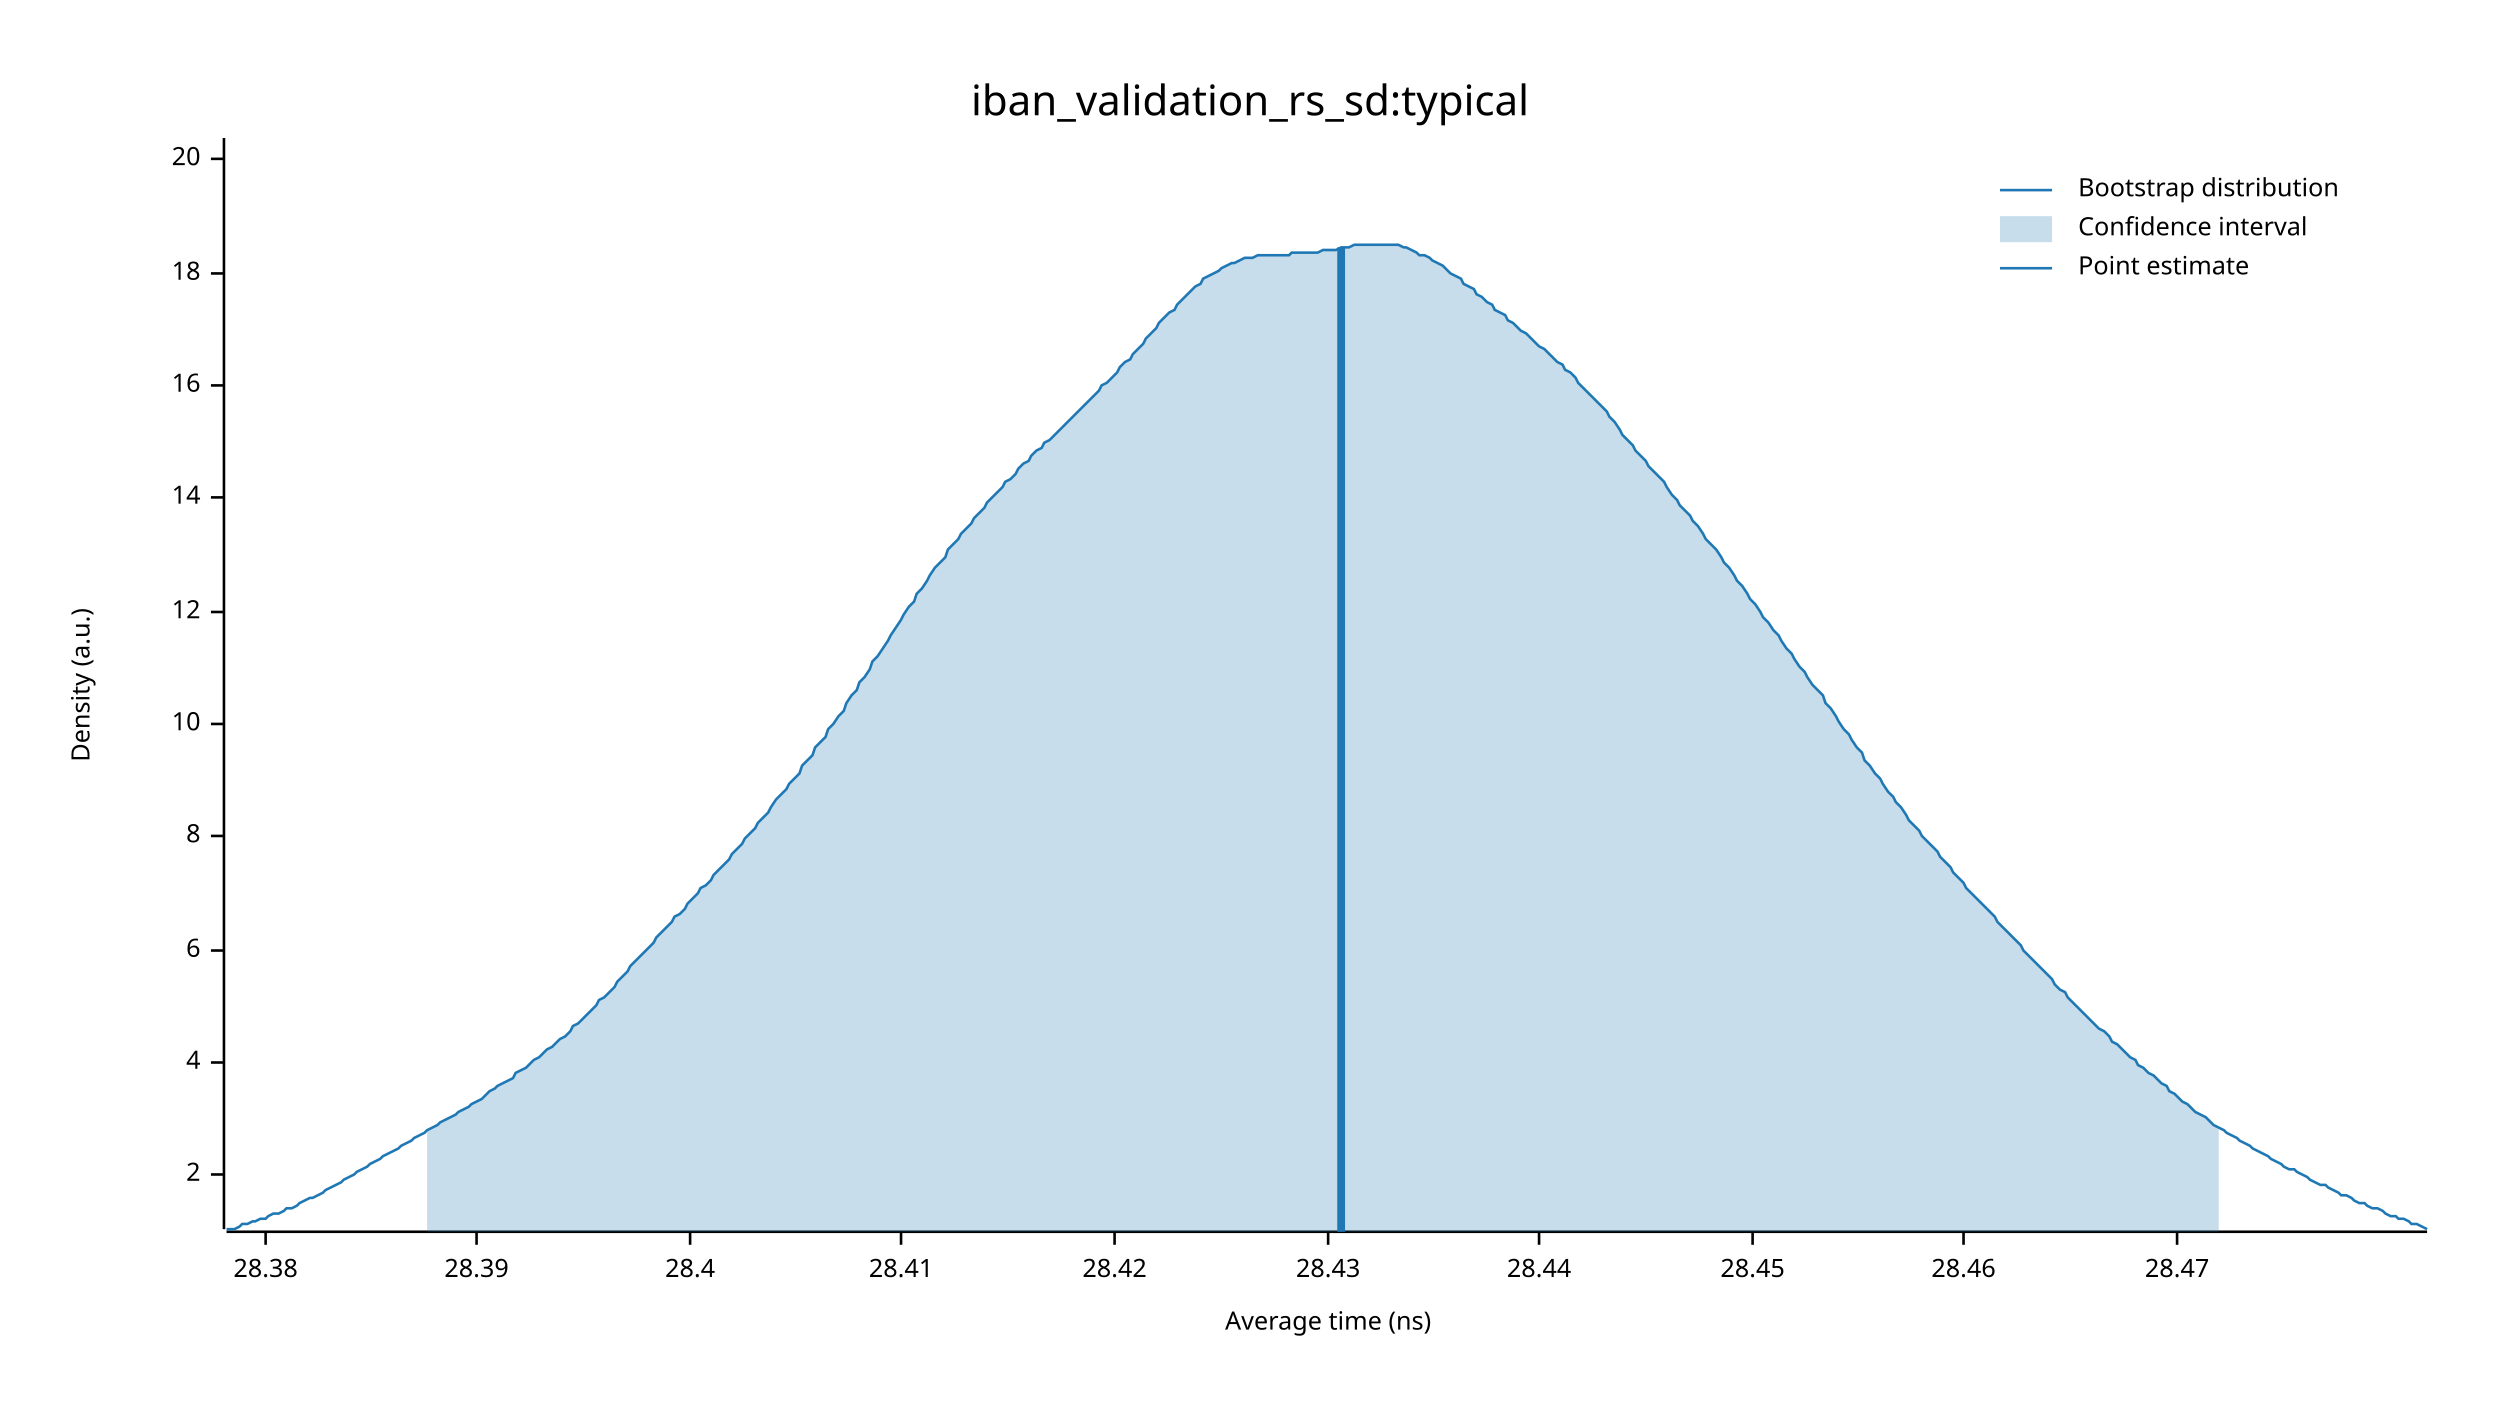
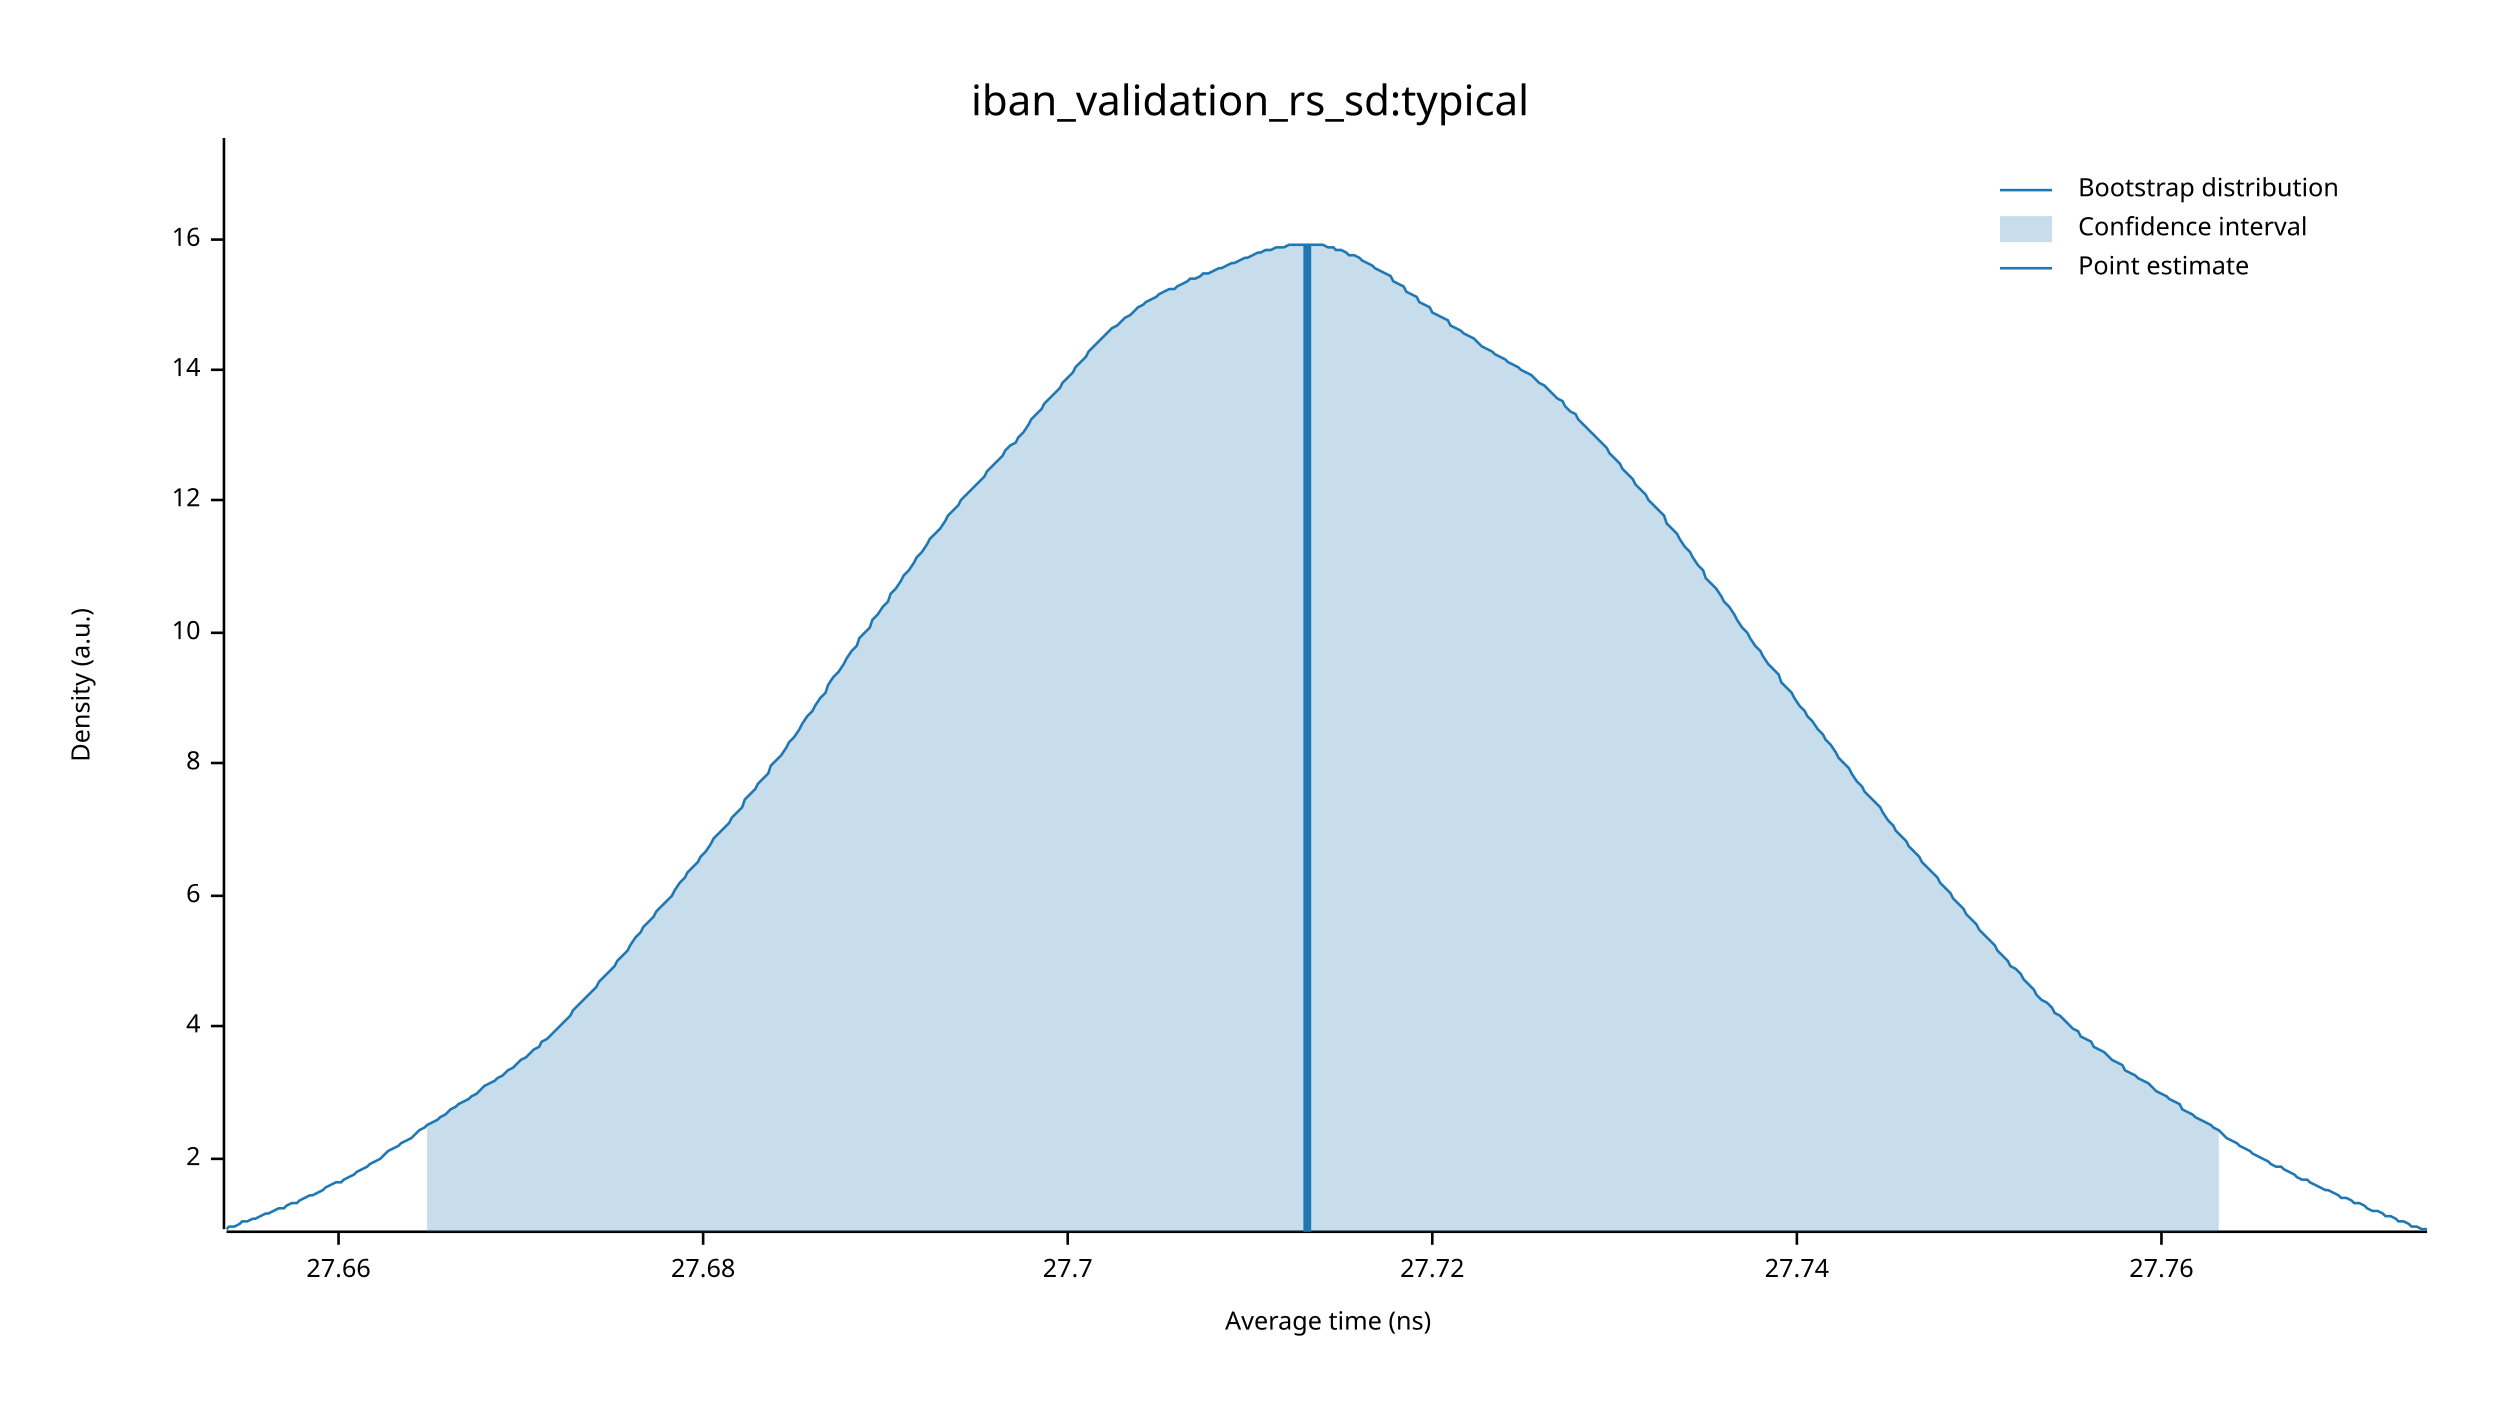
<svg xmlns="http://www.w3.org/2000/svg" width="960" height="540" viewBox="0 0 960 540">
  <text x="480" y="32" dy="0.76em" text-anchor="middle" font-family="sans-serif" font-size="16.129" opacity="1" fill="#000000">
iban_validation_rs_sd:typical
</text>
  <text x="27" y="263" dy="0.76em" text-anchor="middle" font-family="sans-serif" font-size="9.677" opacity="1" fill="#000000" transform="rotate(270, 27, 263)">
Density (a.u.)
</text>
  <text x="510" y="513" dy="-0.5ex" text-anchor="middle" font-family="sans-serif" font-size="9.677" opacity="1" fill="#000000">
Average time (ns)
</text>
  <polyline fill="none" opacity="1" stroke="#000000" stroke-width="1" points="86,53 86,472 " />
-   <text x="77" y="451" dy="0.5ex" text-anchor="end" font-family="sans-serif" font-size="9.677" opacity="1" fill="#000000">
+   <text x="77" y="445" dy="0.5ex" text-anchor="end" font-family="sans-serif" font-size="9.677" opacity="1" fill="#000000">
2
</text>
-   <polyline fill="none" opacity="1" stroke="#000000" stroke-width="1" points="81,451 86,451 " />
-   <text x="77" y="408" dy="0.5ex" text-anchor="end" font-family="sans-serif" font-size="9.677" opacity="1" fill="#000000">
+   <polyline fill="none" opacity="1" stroke="#000000" stroke-width="1" points="81,445 86,445 " />
+   <text x="77" y="394" dy="0.5ex" text-anchor="end" font-family="sans-serif" font-size="9.677" opacity="1" fill="#000000">
4
</text>
-   <polyline fill="none" opacity="1" stroke="#000000" stroke-width="1" points="81,408 86,408 " />
-   <text x="77" y="365" dy="0.5ex" text-anchor="end" font-family="sans-serif" font-size="9.677" opacity="1" fill="#000000">
+   <polyline fill="none" opacity="1" stroke="#000000" stroke-width="1" points="81,394 86,394 " />
+   <text x="77" y="344" dy="0.5ex" text-anchor="end" font-family="sans-serif" font-size="9.677" opacity="1" fill="#000000">
6
</text>
-   <polyline fill="none" opacity="1" stroke="#000000" stroke-width="1" points="81,365 86,365 " />
-   <text x="77" y="321" dy="0.5ex" text-anchor="end" font-family="sans-serif" font-size="9.677" opacity="1" fill="#000000">
+   <polyline fill="none" opacity="1" stroke="#000000" stroke-width="1" points="81,344 86,344 " />
+   <text x="77" y="293" dy="0.5ex" text-anchor="end" font-family="sans-serif" font-size="9.677" opacity="1" fill="#000000">
8
</text>
-   <polyline fill="none" opacity="1" stroke="#000000" stroke-width="1" points="81,321 86,321 " />
-   <text x="77" y="278" dy="0.5ex" text-anchor="end" font-family="sans-serif" font-size="9.677" opacity="1" fill="#000000">
+   <polyline fill="none" opacity="1" stroke="#000000" stroke-width="1" points="81,293 86,293 " />
+   <text x="77" y="243" dy="0.5ex" text-anchor="end" font-family="sans-serif" font-size="9.677" opacity="1" fill="#000000">
10
</text>
-   <polyline fill="none" opacity="1" stroke="#000000" stroke-width="1" points="81,278 86,278 " />
-   <text x="77" y="235" dy="0.5ex" text-anchor="end" font-family="sans-serif" font-size="9.677" opacity="1" fill="#000000">
+   <polyline fill="none" opacity="1" stroke="#000000" stroke-width="1" points="81,243 86,243 " />
+   <text x="77" y="192" dy="0.5ex" text-anchor="end" font-family="sans-serif" font-size="9.677" opacity="1" fill="#000000">
12
</text>
-   <polyline fill="none" opacity="1" stroke="#000000" stroke-width="1" points="81,235 86,235 " />
-   <text x="77" y="191" dy="0.5ex" text-anchor="end" font-family="sans-serif" font-size="9.677" opacity="1" fill="#000000">
+   <polyline fill="none" opacity="1" stroke="#000000" stroke-width="1" points="81,192 86,192 " />
+   <text x="77" y="142" dy="0.5ex" text-anchor="end" font-family="sans-serif" font-size="9.677" opacity="1" fill="#000000">
14
</text>
-   <polyline fill="none" opacity="1" stroke="#000000" stroke-width="1" points="81,191 86,191 " />
-   <text x="77" y="148" dy="0.5ex" text-anchor="end" font-family="sans-serif" font-size="9.677" opacity="1" fill="#000000">
+   <polyline fill="none" opacity="1" stroke="#000000" stroke-width="1" points="81,142 86,142 " />
+   <text x="77" y="92" dy="0.5ex" text-anchor="end" font-family="sans-serif" font-size="9.677" opacity="1" fill="#000000">
16
</text>
-   <polyline fill="none" opacity="1" stroke="#000000" stroke-width="1" points="81,148 86,148 " />
-   <text x="77" y="105" dy="0.5ex" text-anchor="end" font-family="sans-serif" font-size="9.677" opacity="1" fill="#000000">
- 18
+   <polyline fill="none" opacity="1" stroke="#000000" stroke-width="1" points="81,92 86,92 " />
+   <polyline fill="none" opacity="1" stroke="#000000" stroke-width="1" points="87,473 932,473 " />
+   <text x="130" y="483" dy="0.76em" text-anchor="middle" font-family="sans-serif" font-size="9.677" opacity="1" fill="#000000">
+ 27.66
</text>
-   <polyline fill="none" opacity="1" stroke="#000000" stroke-width="1" points="81,105 86,105 " />
-   <text x="77" y="61" dy="0.5ex" text-anchor="end" font-family="sans-serif" font-size="9.677" opacity="1" fill="#000000">
- 20
+   <polyline fill="none" opacity="1" stroke="#000000" stroke-width="1" points="130,473 130,478 " />
+   <text x="270" y="483" dy="0.76em" text-anchor="middle" font-family="sans-serif" font-size="9.677" opacity="1" fill="#000000">
+ 27.68
</text>
-   <polyline fill="none" opacity="1" stroke="#000000" stroke-width="1" points="81,61 86,61 " />
-   <polyline fill="none" opacity="1" stroke="#000000" stroke-width="1" points="87,473 932,473 " />
-   <text x="102" y="483" dy="0.76em" text-anchor="middle" font-family="sans-serif" font-size="9.677" opacity="1" fill="#000000">
- 28.38
+   <polyline fill="none" opacity="1" stroke="#000000" stroke-width="1" points="270,473 270,478 " />
+   <text x="410" y="483" dy="0.76em" text-anchor="middle" font-family="sans-serif" font-size="9.677" opacity="1" fill="#000000">
+ 27.7
</text>
-   <polyline fill="none" opacity="1" stroke="#000000" stroke-width="1" points="102,473 102,478 " />
-   <text x="183" y="483" dy="0.76em" text-anchor="middle" font-family="sans-serif" font-size="9.677" opacity="1" fill="#000000">
- 28.39
+   <polyline fill="none" opacity="1" stroke="#000000" stroke-width="1" points="410,473 410,478 " />
+   <text x="550" y="483" dy="0.76em" text-anchor="middle" font-family="sans-serif" font-size="9.677" opacity="1" fill="#000000">
+ 27.72
</text>
-   <polyline fill="none" opacity="1" stroke="#000000" stroke-width="1" points="183,473 183,478 " />
-   <text x="265" y="483" dy="0.76em" text-anchor="middle" font-family="sans-serif" font-size="9.677" opacity="1" fill="#000000">
- 28.4
+   <polyline fill="none" opacity="1" stroke="#000000" stroke-width="1" points="550,473 550,478 " />
+   <text x="690" y="483" dy="0.76em" text-anchor="middle" font-family="sans-serif" font-size="9.677" opacity="1" fill="#000000">
+ 27.74
</text>
-   <polyline fill="none" opacity="1" stroke="#000000" stroke-width="1" points="265,473 265,478 " />
-   <text x="346" y="483" dy="0.76em" text-anchor="middle" font-family="sans-serif" font-size="9.677" opacity="1" fill="#000000">
- 28.41
+   <polyline fill="none" opacity="1" stroke="#000000" stroke-width="1" points="690,473 690,478 " />
+   <text x="830" y="483" dy="0.76em" text-anchor="middle" font-family="sans-serif" font-size="9.677" opacity="1" fill="#000000">
+ 27.76
</text>
-   <polyline fill="none" opacity="1" stroke="#000000" stroke-width="1" points="346,473 346,478 " />
-   <text x="428" y="483" dy="0.76em" text-anchor="middle" font-family="sans-serif" font-size="9.677" opacity="1" fill="#000000">
- 28.42
- </text>
-   <polyline fill="none" opacity="1" stroke="#000000" stroke-width="1" points="428,473 428,478 " />
-   <text x="510" y="483" dy="0.76em" text-anchor="middle" font-family="sans-serif" font-size="9.677" opacity="1" fill="#000000">
- 28.43
- </text>
-   <polyline fill="none" opacity="1" stroke="#000000" stroke-width="1" points="510,473 510,478 " />
-   <text x="591" y="483" dy="0.76em" text-anchor="middle" font-family="sans-serif" font-size="9.677" opacity="1" fill="#000000">
- 28.44
- </text>
-   <polyline fill="none" opacity="1" stroke="#000000" stroke-width="1" points="591,473 591,478 " />
-   <text x="673" y="483" dy="0.76em" text-anchor="middle" font-family="sans-serif" font-size="9.677" opacity="1" fill="#000000">
- 28.45
- </text>
-   <polyline fill="none" opacity="1" stroke="#000000" stroke-width="1" points="673,473 673,478 " />
-   <text x="754" y="483" dy="0.76em" text-anchor="middle" font-family="sans-serif" font-size="9.677" opacity="1" fill="#000000">
- 28.46
- </text>
-   <polyline fill="none" opacity="1" stroke="#000000" stroke-width="1" points="754,473 754,478 " />
-   <text x="836" y="483" dy="0.76em" text-anchor="middle" font-family="sans-serif" font-size="9.677" opacity="1" fill="#000000">
- 28.47
- </text>
-   <polyline fill="none" opacity="1" stroke="#000000" stroke-width="1" points="836,473 836,478 " />
-   <polyline fill="none" opacity="1" stroke="#1F78B4" stroke-width="1" points="87,472 88,472 90,472 92,471 93,470 95,470 97,469 98,469 100,468 102,468 103,467 105,466 107,466 109,465 110,464 112,464 114,463 115,462 117,461 119,460 120,460 122,459 124,458 125,457 127,456 129,455 131,454 132,453 134,452 136,451 137,450 139,449 141,448 142,447 144,446 146,445 147,444 149,443 151,442 153,441 154,440 156,439 158,438 159,437 161,436 163,435 164,434 166,433 168,432 169,431 171,430 173,429 175,428 176,427 178,426 180,425 181,424 183,423 185,422 186,421 188,419 190,418 191,417 193,416 195,415 197,414 198,412 200,411 202,410 203,409 205,407 207,406 208,405 210,403 212,402 214,400 215,399 217,398 219,396 220,394 222,393 224,391 225,390 227,388 229,386 230,384 232,383 234,381 236,379 237,377 239,375 241,373 242,371 244,369 246,367 247,366 249,364 251,362 252,360 254,358 256,356 258,354 259,352 261,351 263,349 264,347 266,345 268,343 269,341 271,340 273,338 274,336 276,334 278,332 280,330 281,328 283,326 285,324 286,322 288,320 290,318 291,316 293,314 295,312 296,310 298,307 300,305 302,303 303,301 305,299 307,297 308,294 310,292 312,290 313,287 315,285 317,283 318,280 320,278 322,275 324,273 325,270 327,267 329,265 330,262 332,260 334,257 335,254 337,252 339,249 341,246 342,244 344,241 346,238 347,236 349,233 351,231 352,228 354,226 356,223 357,221 359,218 361,216 363,214 364,211 366,209 368,207 369,205 371,203 373,201 374,199 376,197 378,195 379,193 381,191 383,189 385,187 386,185 388,184 390,182 391,180 393,178 395,177 396,175 398,173 400,172 401,170 403,169 405,167 407,165 408,164 410,162 412,160 413,159 415,157 417,155 418,154 420,152 422,150 423,148 425,147 427,145 429,143 430,141 432,139 434,138 435,136 437,134 439,132 440,130 442,128 444,126 445,124 447,122 449,120 451,119 452,117 454,115 456,113 457,112 459,110 461,109 462,107 464,106 466,105 468,104 469,103 471,102 473,101 474,101 476,100 478,99 479,99 481,99 483,98 484,98 486,98 488,98 490,98 491,98 493,98 495,98 496,97 498,97 500,97 501,97 503,97 505,97 506,97 508,96 510,96 512,96 513,96 515,95 517,95 518,95 520,94 522,94 523,94 525,94 527,94 528,94 530,94 532,94 534,94 535,94 537,94 539,95 540,95 542,96 544,97 545,98 547,98 549,99 550,100 552,101 554,102 556,104 557,105 559,106 561,107 562,109 564,110 566,111 567,113 569,114 571,116 573,117 574,119 576,120 578,121 579,123 581,124 583,126 584,127 586,128 588,130 589,131 591,133 593,134 595,136 596,137 598,139 600,140 601,142 603,143 605,145 606,147 608,149 610,151 611,152 613,154 615,156 617,158 618,160 620,162 622,165 623,167 625,169 627,171 628,173 630,175 632,177 633,179 635,181 637,183 639,185 640,187 642,190 644,192 645,194 647,196 649,198 650,200 652,202 654,205 655,207 657,209 659,211 661,214 662,216 664,218 666,221 667,223 669,225 671,228 672,230 674,232 676,235 677,237 679,239 681,242 683,244 684,246 686,249 688,251 689,253 691,256 693,258 694,260 696,263 698,265 700,267 701,270 703,272 705,275 706,277 708,280 710,282 711,284 713,287 715,289 716,292 718,294 720,297 722,299 723,301 725,304 727,306 728,308 730,310 732,313 733,315 735,317 737,319 738,321 740,323 742,325 744,327 745,329 747,331 749,333 750,335 752,337 754,339 755,341 757,343 759,345 760,346 762,348 764,350 766,352 767,354 769,356 771,358 772,359 774,361 776,363 777,365 779,367 781,369 782,370 784,372 786,374 788,376 789,378 791,380 793,381 794,383 796,385 798,387 799,388 801,390 803,392 804,393 806,395 808,396 810,398 811,400 813,401 815,403 816,404 818,406 820,407 821,409 823,410 825,412 827,413 828,414 830,416 832,417 833,419 835,420 837,422 838,423 840,424 842,426 843,427 845,428 847,429 849,431 850,432 852,433 854,434 855,435 857,436 859,437 860,438 862,439 864,440 865,441 867,442 869,443 871,444 872,445 874,446 876,447 877,448 879,449 881,449 882,450 884,451 886,452 887,453 889,454 891,455 893,455 894,456 896,457 898,458 899,459 901,459 903,460 904,461 906,462 908,462 909,463 911,464 913,464 915,465 916,466 918,467 920,467 921,468 923,468 925,469 926,470 928,470 930,471 932,472 " />
-   <polygon opacity="0.25" fill="#1F78B4" points="164,434 166,433 168,432 169,431 171,430 173,429 175,428 176,427 178,426 180,425 181,424 183,423 185,422 186,421 188,419 190,418 191,417 193,416 195,415 197,414 198,412 200,411 202,410 203,409 205,407 207,406 208,405 210,403 212,402 214,400 215,399 217,398 219,396 220,394 222,393 224,391 225,390 227,388 229,386 230,384 232,383 234,381 236,379 237,377 239,375 241,373 242,371 244,369 246,367 247,366 249,364 251,362 252,360 254,358 256,356 258,354 259,352 261,351 263,349 264,347 266,345 268,343 269,341 271,340 273,338 274,336 276,334 278,332 280,330 281,328 283,326 285,324 286,322 288,320 290,318 291,316 293,314 295,312 296,310 298,307 300,305 302,303 303,301 305,299 307,297 308,294 310,292 312,290 313,287 315,285 317,283 318,280 320,278 322,275 324,273 325,270 327,267 329,265 330,262 332,260 334,257 335,254 337,252 339,249 341,246 342,244 344,241 346,238 347,236 349,233 351,231 352,228 354,226 356,223 357,221 359,218 361,216 363,214 364,211 366,209 368,207 369,205 371,203 373,201 374,199 376,197 378,195 379,193 381,191 383,189 385,187 386,185 388,184 390,182 391,180 393,178 395,177 396,175 398,173 400,172 401,170 403,169 405,167 407,165 408,164 410,162 412,160 413,159 415,157 417,155 418,154 420,152 422,150 423,148 425,147 427,145 429,143 430,141 432,139 434,138 435,136 437,134 439,132 440,130 442,128 444,126 445,124 447,122 449,120 451,119 452,117 454,115 456,113 457,112 459,110 461,109 462,107 464,106 466,105 468,104 469,103 471,102 473,101 474,101 476,100 478,99 479,99 481,99 483,98 484,98 486,98 488,98 490,98 491,98 493,98 495,98 496,97 498,97 500,97 501,97 503,97 505,97 506,97 508,96 510,96 512,96 513,96 515,95 517,95 518,95 520,94 522,94 523,94 525,94 527,94 528,94 530,94 532,94 534,94 535,94 537,94 539,95 540,95 542,96 544,97 545,98 547,98 549,99 550,100 552,101 554,102 556,104 557,105 559,106 561,107 562,109 564,110 566,111 567,113 569,114 571,116 573,117 574,119 576,120 578,121 579,123 581,124 583,126 584,127 586,128 588,130 589,131 591,133 593,134 595,136 596,137 598,139 600,140 601,142 603,143 605,145 606,147 608,149 610,151 611,152 613,154 615,156 617,158 618,160 620,162 622,165 623,167 625,169 627,171 628,173 630,175 632,177 633,179 635,181 637,183 639,185 640,187 642,190 644,192 645,194 647,196 649,198 650,200 652,202 654,205 655,207 657,209 659,211 661,214 662,216 664,218 666,221 667,223 669,225 671,228 672,230 674,232 676,235 677,237 679,239 681,242 683,244 684,246 686,249 688,251 689,253 691,256 693,258 694,260 696,263 698,265 700,267 701,270 703,272 705,275 706,277 708,280 710,282 711,284 713,287 715,289 716,292 718,294 720,297 722,299 723,301 725,304 727,306 728,308 730,310 732,313 733,315 735,317 737,319 738,321 740,323 742,325 744,327 745,329 747,331 749,333 750,335 752,337 754,339 755,341 757,343 759,345 760,346 762,348 764,350 766,352 767,354 769,356 771,358 772,359 774,361 776,363 777,365 779,367 781,369 782,370 784,372 786,374 788,376 789,378 791,380 793,381 794,383 796,385 798,387 799,388 801,390 803,392 804,393 806,395 808,396 810,398 811,400 813,401 815,403 816,404 818,406 820,407 821,409 823,410 825,412 827,413 828,414 830,416 832,417 833,419 835,420 837,422 838,423 840,424 842,426 843,427 845,428 847,429 849,431 850,432 852,433 852,473 164,473 " />
-   <polyline fill="none" opacity="1" stroke="#1F78B4" stroke-width="3" points="515,473 515,95 " />
+   <polyline fill="none" opacity="1" stroke="#000000" stroke-width="1" points="830,473 830,478 " />
+   <polyline fill="none" opacity="1" stroke="#1F78B4" stroke-width="1" points="87,472 88,471 90,471 92,470 93,469 95,469 97,468 98,468 100,467 102,466 103,466 105,465 107,464 109,464 110,463 112,462 114,462 115,461 117,460 119,459 120,459 122,458 124,457 125,456 127,455 129,454 131,454 132,453 134,452 136,451 137,450 139,449 141,448 142,447 144,446 146,445 147,444 149,442 151,441 153,440 154,439 156,438 158,437 159,436 161,434 163,433 164,432 166,431 168,430 169,429 171,428 173,426 175,425 176,424 178,423 180,422 181,421 183,420 185,418 186,417 188,416 190,415 191,414 193,413 195,411 197,410 198,409 200,407 202,406 203,405 205,403 207,402 208,400 210,399 212,397 214,395 215,394 217,392 219,390 220,388 222,386 224,384 225,383 227,381 229,379 230,377 232,375 234,373 236,371 237,369 239,367 241,365 242,363 244,360 246,358 247,356 249,354 251,352 252,350 254,348 256,346 258,344 259,342 261,339 263,337 264,335 266,333 268,331 269,329 271,327 273,324 274,322 276,320 278,318 280,316 281,314 283,312 285,310 286,307 288,305 290,303 291,301 293,299 295,297 296,294 298,292 300,290 302,287 303,285 305,283 307,280 308,278 310,275 312,273 313,271 315,268 317,266 318,263 320,260 322,258 324,255 325,253 327,250 329,248 330,245 332,243 334,241 335,238 337,236 339,233 341,231 342,228 344,226 346,223 347,221 349,219 351,216 352,214 354,212 356,209 357,207 359,205 361,203 363,200 364,198 366,196 368,194 369,192 371,190 373,188 374,187 376,185 378,183 379,181 381,179 383,177 385,175 386,173 388,171 390,170 391,168 393,166 395,163 396,161 398,159 400,157 401,155 403,153 405,151 407,149 408,147 410,145 412,143 413,141 415,139 417,137 418,135 420,133 422,131 423,130 425,128 427,126 429,125 430,124 432,122 434,121 435,120 437,118 439,117 440,116 442,115 444,114 445,113 447,112 449,111 451,111 452,110 454,109 456,108 457,107 459,107 461,106 462,105 464,105 466,104 468,103 469,103 471,102 473,101 474,101 476,100 478,99 479,99 481,98 483,97 484,97 486,96 488,96 490,95 491,95 493,95 495,94 496,94 498,94 500,94 501,94 503,94 505,94 506,94 508,94 510,95 512,95 513,96 515,96 517,97 518,98 520,98 522,99 523,100 525,101 527,102 528,103 530,104 532,105 534,106 535,108 537,109 539,110 540,112 542,113 544,114 545,116 547,117 549,118 550,120 552,121 554,122 556,123 557,125 559,126 561,127 562,128 564,129 566,130 567,131 569,133 571,134 573,135 574,136 576,137 578,138 579,139 581,140 583,141 584,142 586,143 588,144 589,145 591,147 593,148 595,150 596,151 598,153 600,154 601,156 603,158 605,159 606,161 608,163 610,165 611,166 613,168 615,170 617,172 618,174 620,176 622,178 623,180 625,182 627,184 628,186 630,188 632,190 633,192 635,194 637,196 639,198 640,201 642,203 644,205 645,207 647,210 649,212 650,214 652,217 654,219 655,222 657,224 659,226 661,229 662,231 664,233 666,236 667,238 669,241 671,243 672,245 674,248 676,250 677,252 679,255 681,257 683,259 684,262 686,264 688,266 689,268 691,271 693,273 694,275 696,277 698,280 700,282 701,284 703,286 705,289 706,291 708,293 710,295 711,297 713,300 715,302 716,304 718,306 720,308 722,310 723,312 725,315 727,317 728,319 730,321 732,323 733,325 735,327 737,329 738,331 740,333 742,335 744,337 745,339 747,341 749,343 750,345 752,347 754,349 755,351 757,353 759,355 760,357 762,359 764,361 766,363 767,365 769,367 771,369 772,371 774,372 776,374 777,376 779,378 781,380 782,382 784,384 786,385 788,387 789,389 791,390 793,392 794,393 796,395 798,396 799,398 801,399 803,400 804,402 806,403 808,404 810,406 811,407 813,408 815,409 816,411 818,412 820,413 821,414 823,415 825,416 827,418 828,419 830,420 832,421 833,422 835,423 837,424 838,426 840,427 842,428 843,429 845,430 847,431 849,432 850,433 852,434 854,436 855,437 857,438 859,439 860,440 862,441 864,442 865,443 867,444 869,445 871,446 872,447 874,448 876,448 877,449 879,450 881,451 882,452 884,453 886,453 887,454 889,455 891,456 893,457 894,457 896,458 898,459 899,460 901,460 903,461 904,462 906,462 908,463 909,464 911,465 913,465 915,466 916,467 918,467 920,468 921,469 923,469 925,470 926,471 928,471 930,472 932,472 " />
+   <polygon opacity="0.25" fill="#1F78B4" points="164,432 166,431 168,430 169,429 171,428 173,426 175,425 176,424 178,423 180,422 181,421 183,420 185,418 186,417 188,416 190,415 191,414 193,413 195,411 197,410 198,409 200,407 202,406 203,405 205,403 207,402 208,400 210,399 212,397 214,395 215,394 217,392 219,390 220,388 222,386 224,384 225,383 227,381 229,379 230,377 232,375 234,373 236,371 237,369 239,367 241,365 242,363 244,360 246,358 247,356 249,354 251,352 252,350 254,348 256,346 258,344 259,342 261,339 263,337 264,335 266,333 268,331 269,329 271,327 273,324 274,322 276,320 278,318 280,316 281,314 283,312 285,310 286,307 288,305 290,303 291,301 293,299 295,297 296,294 298,292 300,290 302,287 303,285 305,283 307,280 308,278 310,275 312,273 313,271 315,268 317,266 318,263 320,260 322,258 324,255 325,253 327,250 329,248 330,245 332,243 334,241 335,238 337,236 339,233 341,231 342,228 344,226 346,223 347,221 349,219 351,216 352,214 354,212 356,209 357,207 359,205 361,203 363,200 364,198 366,196 368,194 369,192 371,190 373,188 374,187 376,185 378,183 379,181 381,179 383,177 385,175 386,173 388,171 390,170 391,168 393,166 395,163 396,161 398,159 400,157 401,155 403,153 405,151 407,149 408,147 410,145 412,143 413,141 415,139 417,137 418,135 420,133 422,131 423,130 425,128 427,126 429,125 430,124 432,122 434,121 435,120 437,118 439,117 440,116 442,115 444,114 445,113 447,112 449,111 451,111 452,110 454,109 456,108 457,107 459,107 461,106 462,105 464,105 466,104 468,103 469,103 471,102 473,101 474,101 476,100 478,99 479,99 481,98 483,97 484,97 486,96 488,96 490,95 491,95 493,95 495,94 496,94 498,94 500,94 501,94 503,94 505,94 506,94 508,94 510,95 512,95 513,96 515,96 517,97 518,98 520,98 522,99 523,100 525,101 527,102 528,103 530,104 532,105 534,106 535,108 537,109 539,110 540,112 542,113 544,114 545,116 547,117 549,118 550,120 552,121 554,122 556,123 557,125 559,126 561,127 562,128 564,129 566,130 567,131 569,133 571,134 573,135 574,136 576,137 578,138 579,139 581,140 583,141 584,142 586,143 588,144 589,145 591,147 593,148 595,150 596,151 598,153 600,154 601,156 603,158 605,159 606,161 608,163 610,165 611,166 613,168 615,170 617,172 618,174 620,176 622,178 623,180 625,182 627,184 628,186 630,188 632,190 633,192 635,194 637,196 639,198 640,201 642,203 644,205 645,207 647,210 649,212 650,214 652,217 654,219 655,222 657,224 659,226 661,229 662,231 664,233 666,236 667,238 669,241 671,243 672,245 674,248 676,250 677,252 679,255 681,257 683,259 684,262 686,264 688,266 689,268 691,271 693,273 694,275 696,277 698,280 700,282 701,284 703,286 705,289 706,291 708,293 710,295 711,297 713,300 715,302 716,304 718,306 720,308 722,310 723,312 725,315 727,317 728,319 730,321 732,323 733,325 735,327 737,329 738,331 740,333 742,335 744,337 745,339 747,341 749,343 750,345 752,347 754,349 755,351 757,353 759,355 760,357 762,359 764,361 766,363 767,365 769,367 771,369 772,371 774,372 776,374 777,376 779,378 781,380 782,382 784,384 786,385 788,387 789,389 791,390 793,392 794,393 796,395 798,396 799,398 801,399 803,400 804,402 806,403 808,404 810,406 811,407 813,408 815,409 816,411 818,412 820,413 821,414 823,415 825,416 827,418 828,419 830,420 832,421 833,422 835,423 837,424 838,426 840,427 842,428 843,429 845,430 847,431 849,432 850,433 852,434 852,473 164,473 " />
+   <polyline fill="none" opacity="1" stroke="#1F78B4" stroke-width="3" points="502,473 502,94 " />
  <text x="798" y="68" dy="0.76em" text-anchor="start" font-family="sans-serif" font-size="9.677" opacity="1" fill="#000000">
Bootstrap distribution
</text>
  <text x="798" y="83" dy="0.76em" text-anchor="start" font-family="sans-serif" font-size="9.677" opacity="1" fill="#000000">
Confidence interval
</text>
  <text x="798" y="98" dy="0.76em" text-anchor="start" font-family="sans-serif" font-size="9.677" opacity="1" fill="#000000">
Point estimate
</text>
  <polyline fill="none" opacity="1" stroke="#1F78B4" stroke-width="1" points="768,73 788,73 " />
  <rect x="768" y="83" width="20" height="10" opacity="0.25" fill="#1F78B4" stroke="none" />
  <polyline fill="none" opacity="1" stroke="#1F78B4" stroke-width="1" points="768,103 788,103 " />
</svg>
